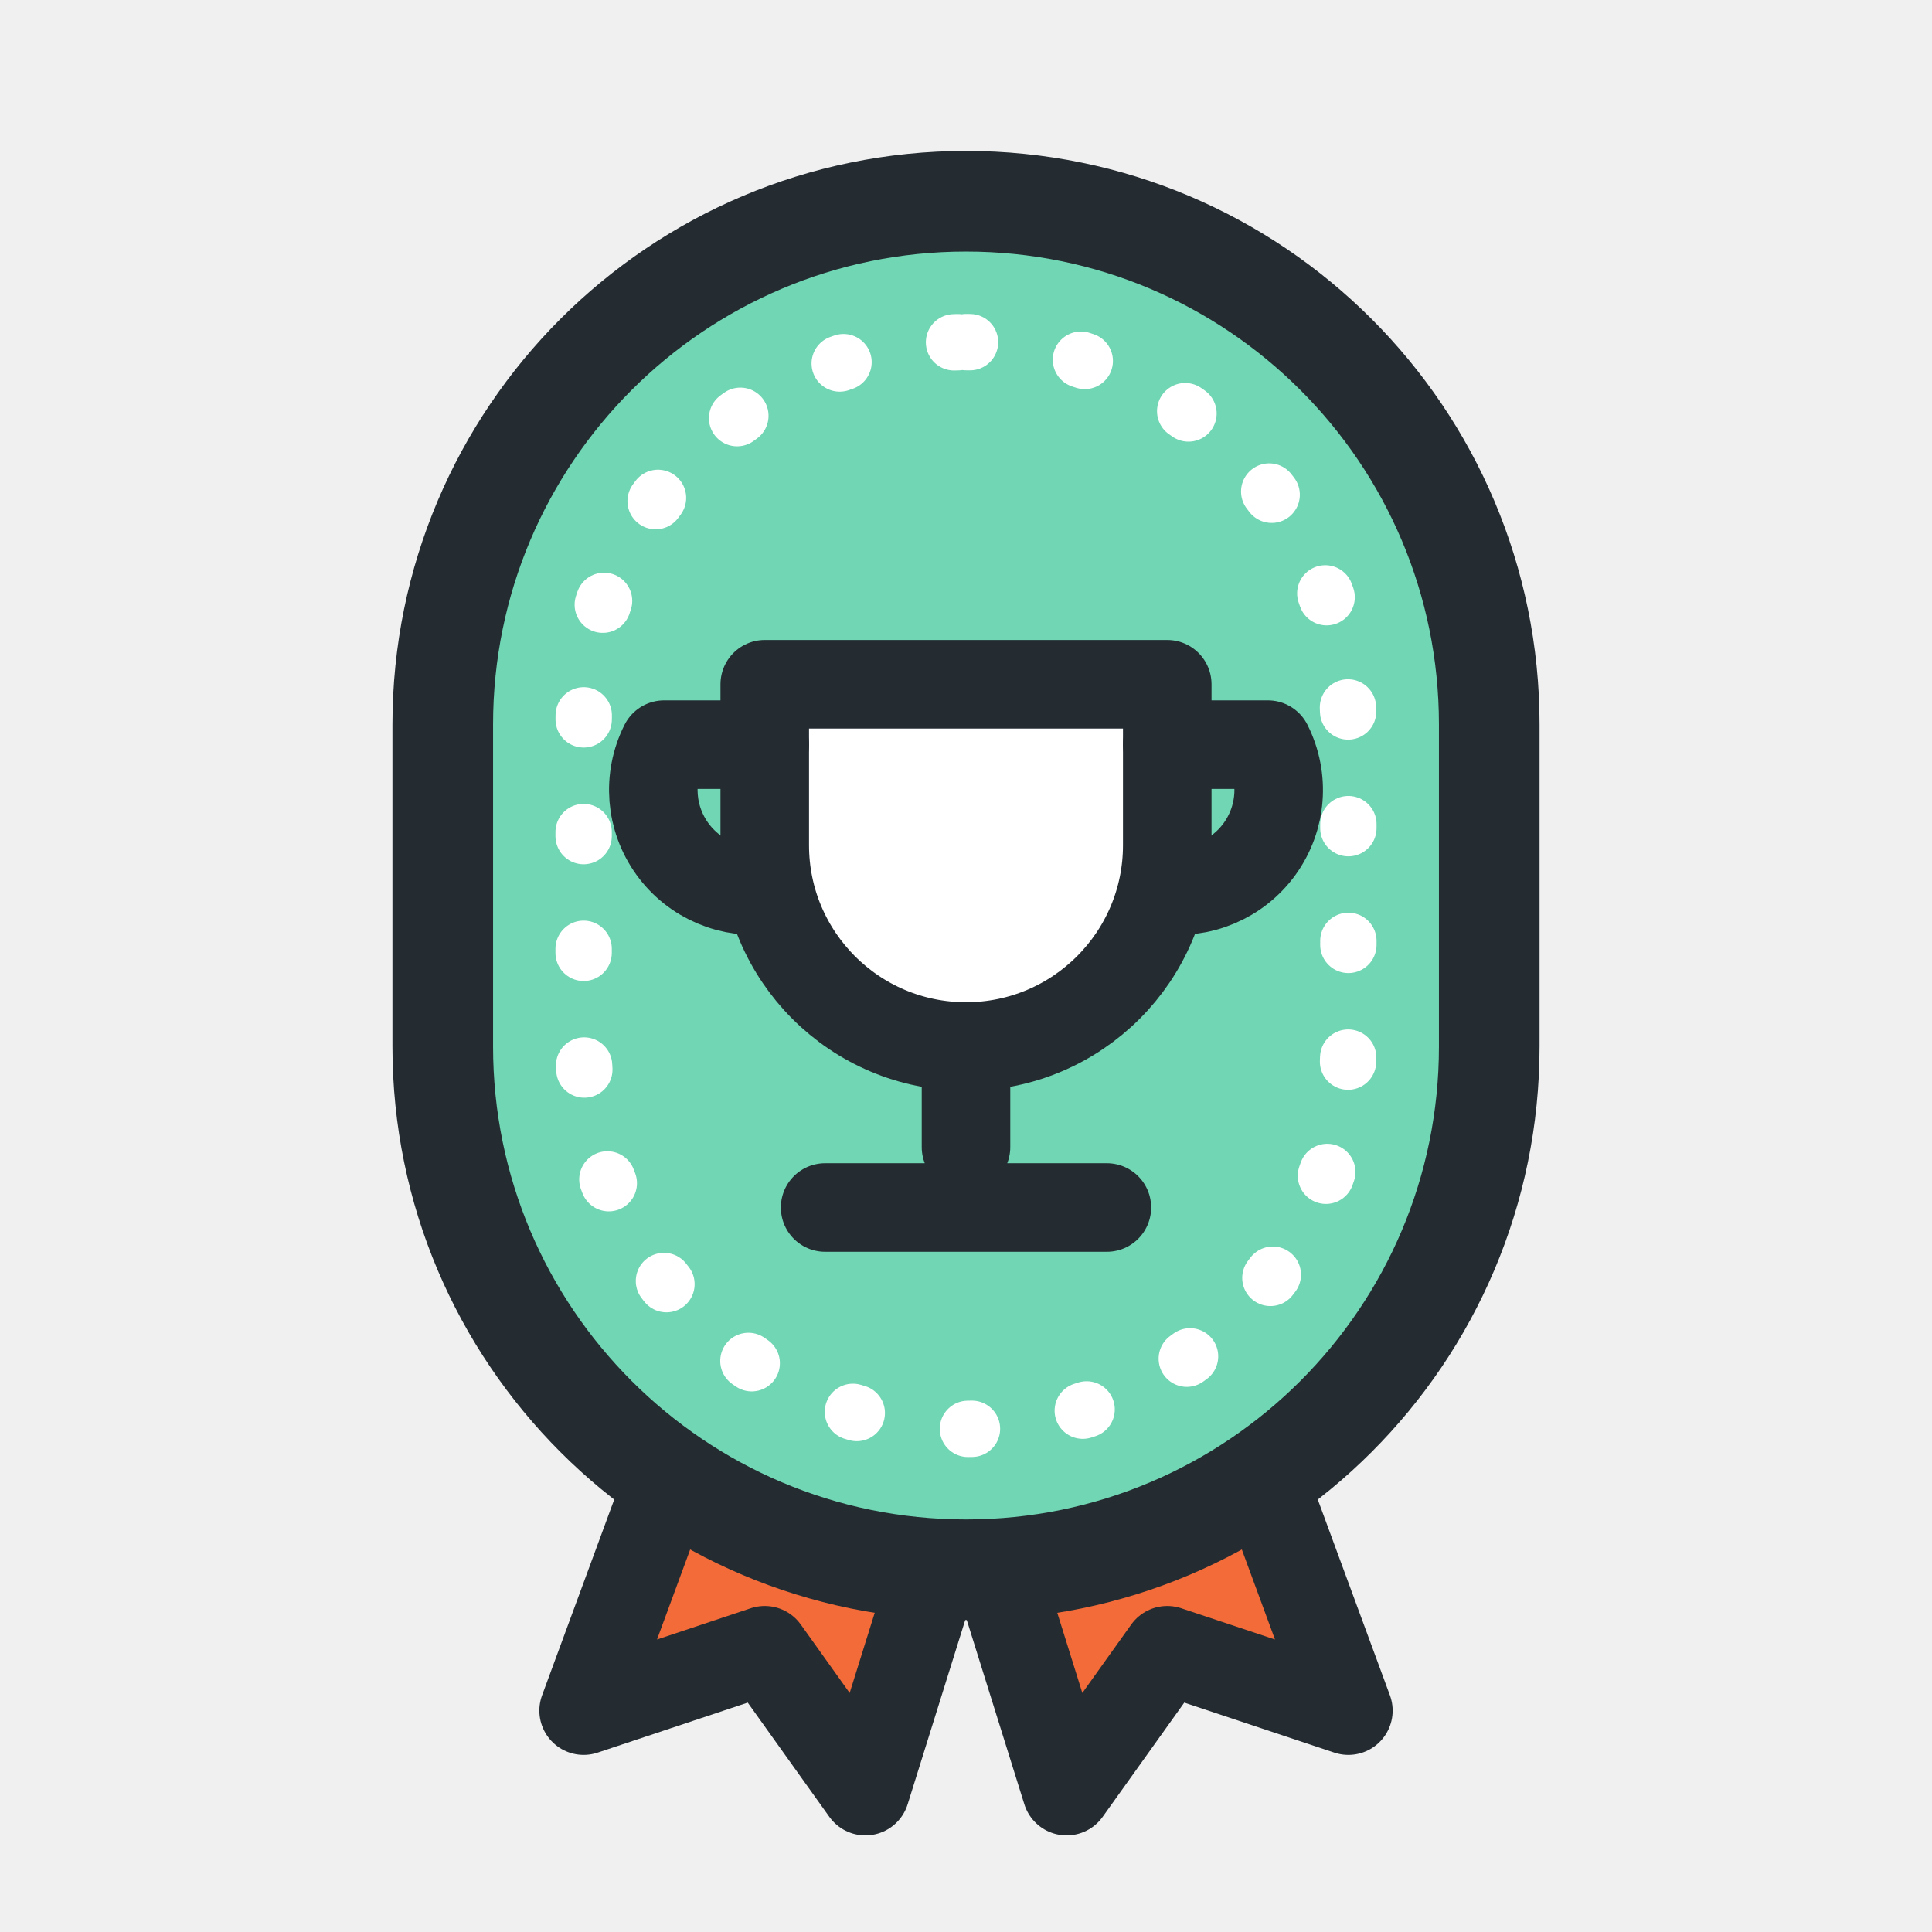
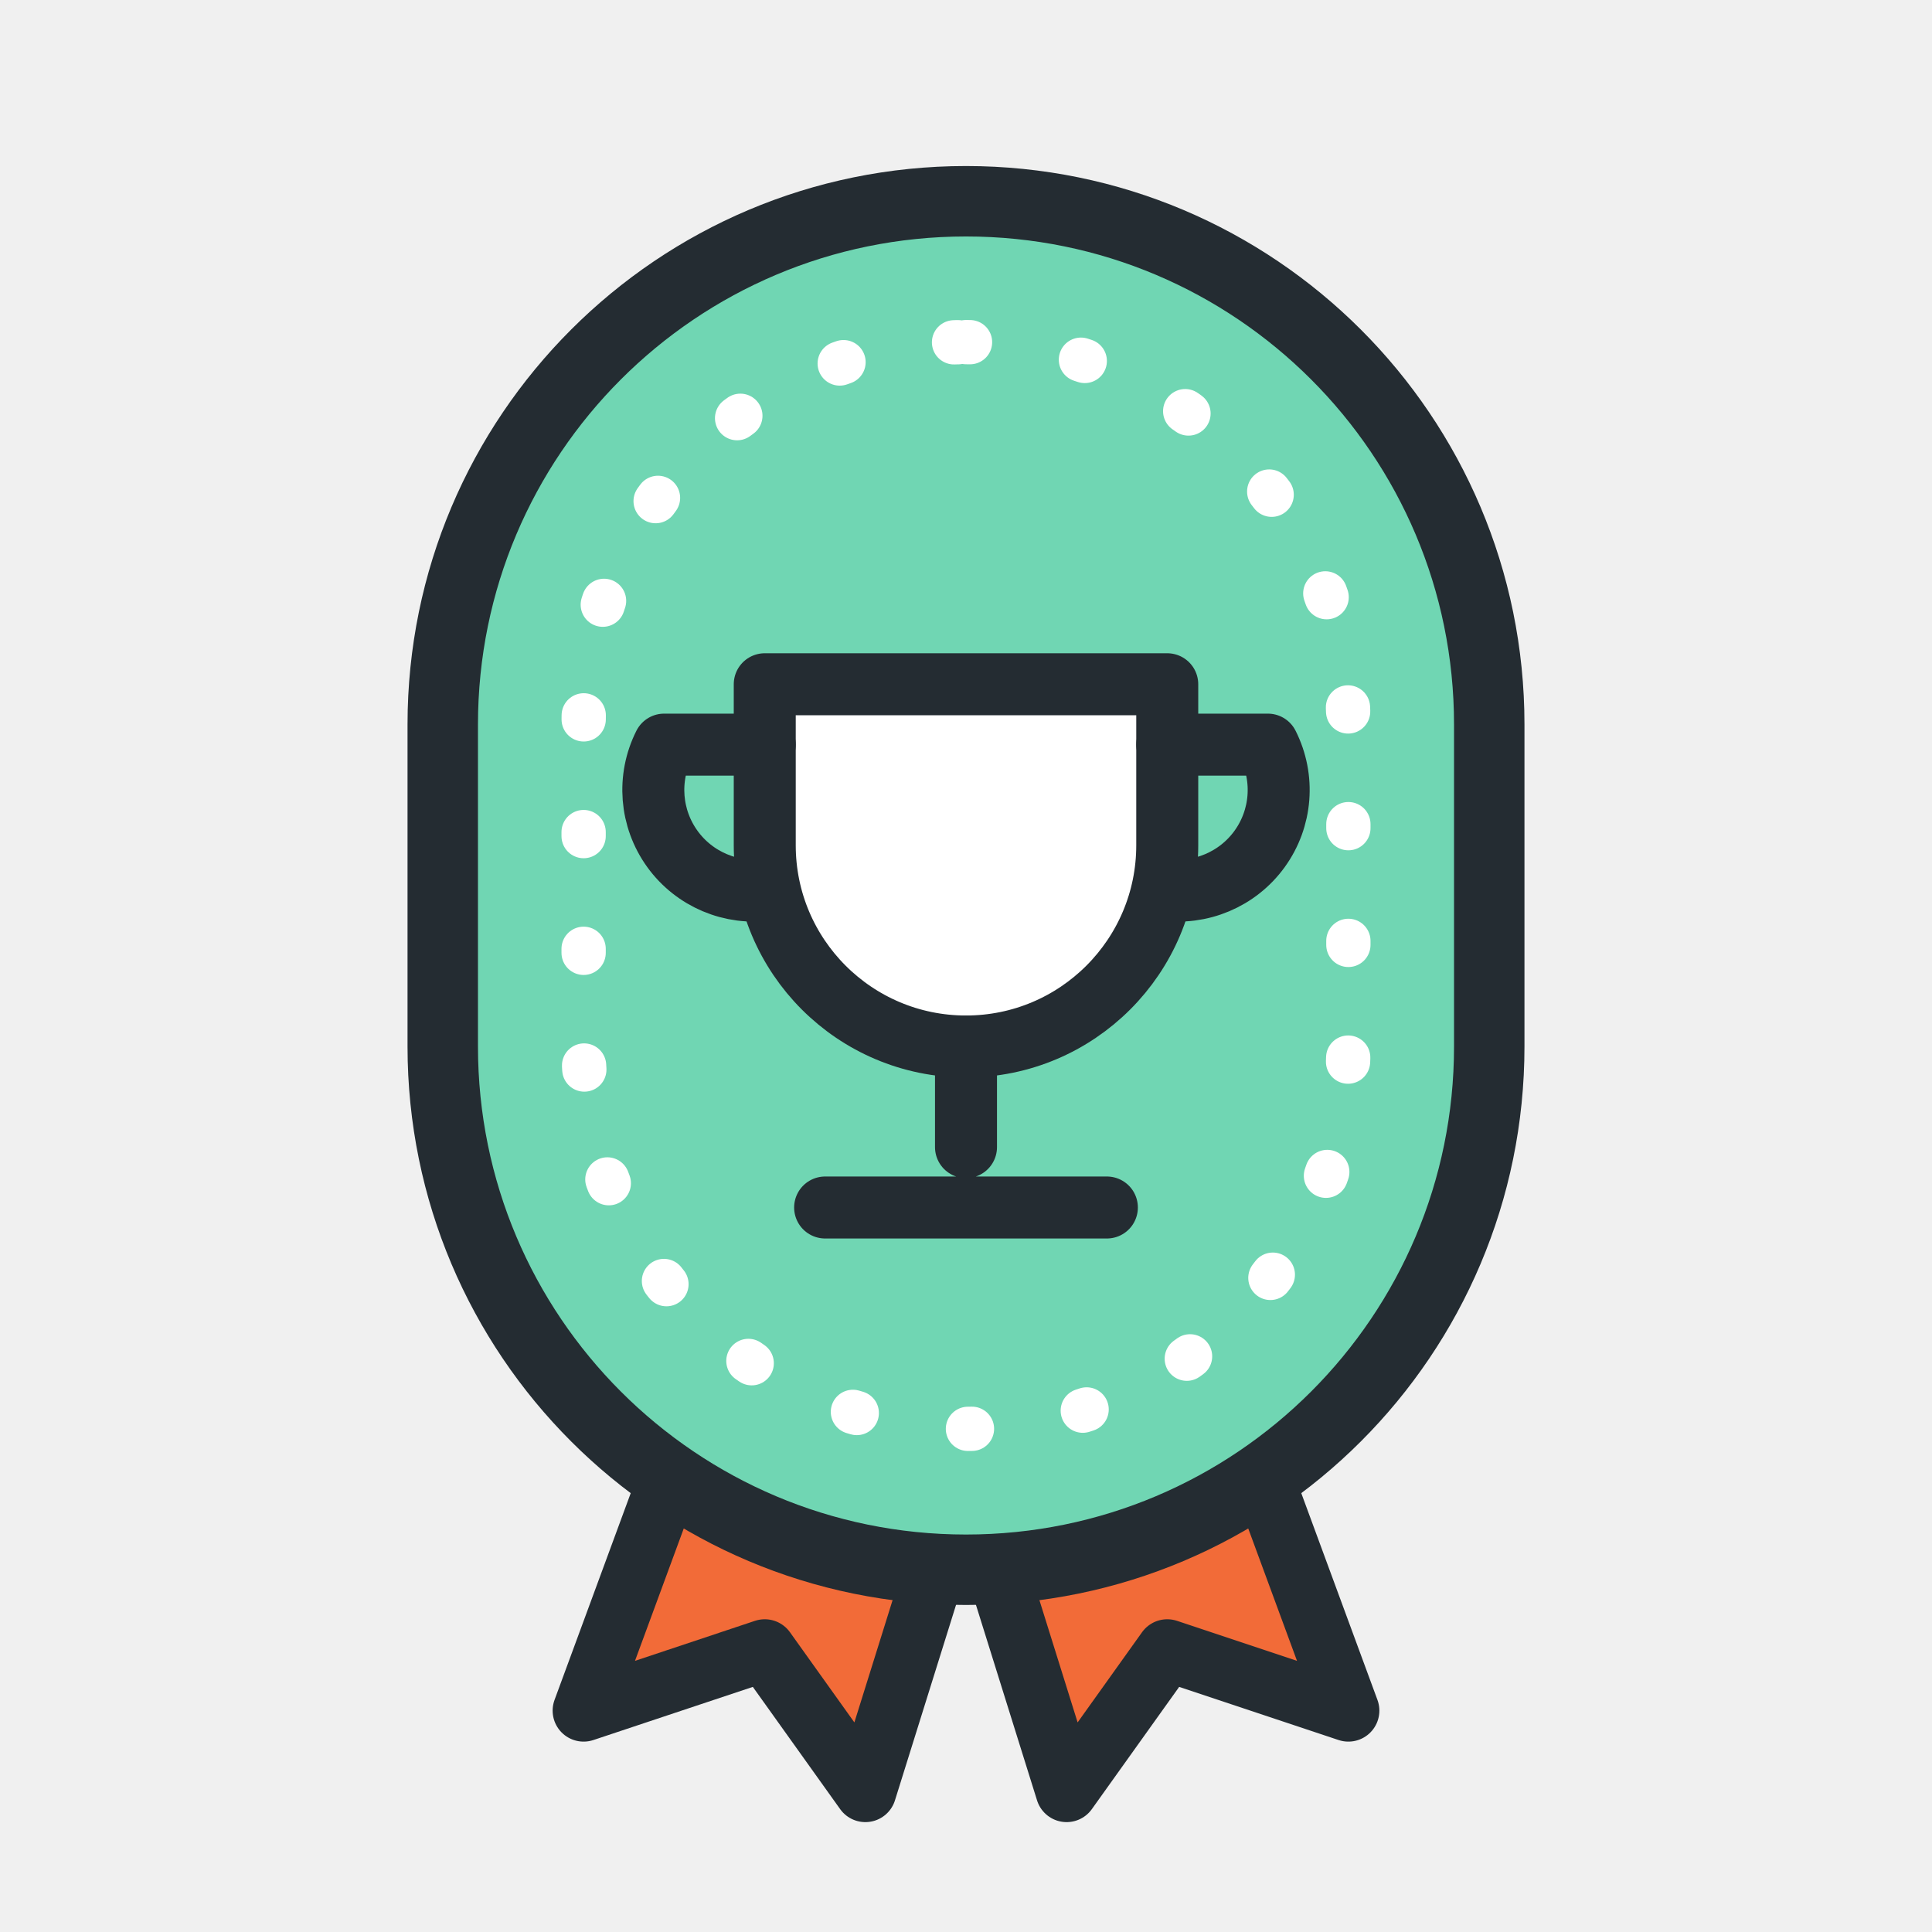
- <svg xmlns="http://www.w3.org/2000/svg" width="48" height="48" viewBox="0 0 48 48" fill="none" stroke-width="2.5" stroke-linecap="round" stroke-linejoin="round" role="img" aria-label="badge-plan">
-   <path d="M18 33l-3.5 9.5 4.5-1.5 2.5 3.5 2.5-8M30 33l3.5 9.5-4.5-1.5-2.5 3.5-2.5-8" fill="#F26B38" stroke="#242C32" stroke-width="2.2" />
+ <svg xmlns="http://www.w3.org/2000/svg" width="48" height="48" viewBox="0 0 48 48" fill="none" stroke-width="1.75" stroke-linecap="round" stroke-linejoin="round" role="img" aria-label="badge-plan">
+   <path d="M18 33l-3.5 9.5 4.5-1.5 2.5 3.5 2.5-8M30 33l3.5 9.5-4.5-1.5-2.5 3.5-2.5-8" fill="#F26B38" stroke="#242C32" stroke-width="1.54" />
  <rect x="11" y="5" width="26" height="34" rx="13" fill="#70D6B3" stroke="#242C32" />
-   <rect x="14.5" y="8.5" width="19" height="27" rx="9.5" fill="none" stroke="#FFFFFF" stroke-width="1.4" stroke-dasharray="0.1 2.8" />
-   <path d="M19 17h10v4a5 5 0 0 1-10 0z" fill="#FFFFFF" stroke="#242C32" stroke-width="2.2" />
-   <path d="M19 18.5h-2.5a2.5 2.5 0 0 0 2.6 3.6M29 18.5h2.5a2.5 2.5 0 0 1-2.6 3.6M24 26v2.5M20.5 30h7" stroke="#242C32" stroke-width="2.2" />
+   <rect x="14.5" y="8.5" width="19" height="27" rx="9.5" fill="none" stroke="#FFFFFF" stroke-width="1.10" stroke-dasharray="0.1 2.8" />
+   <path d="M19 17h10v4a5 5 0 0 1-10 0z" fill="#FFFFFF" stroke="#242C32" stroke-width="1.54" />
+   <path d="M19 18.5h-2.5a2.5 2.5 0 0 0 2.6 3.6M29 18.5h2.5a2.5 2.5 0 0 1-2.6 3.6M24 26v2.5M20.5 30h7" stroke="#242C32" stroke-width="1.54" />
</svg>
